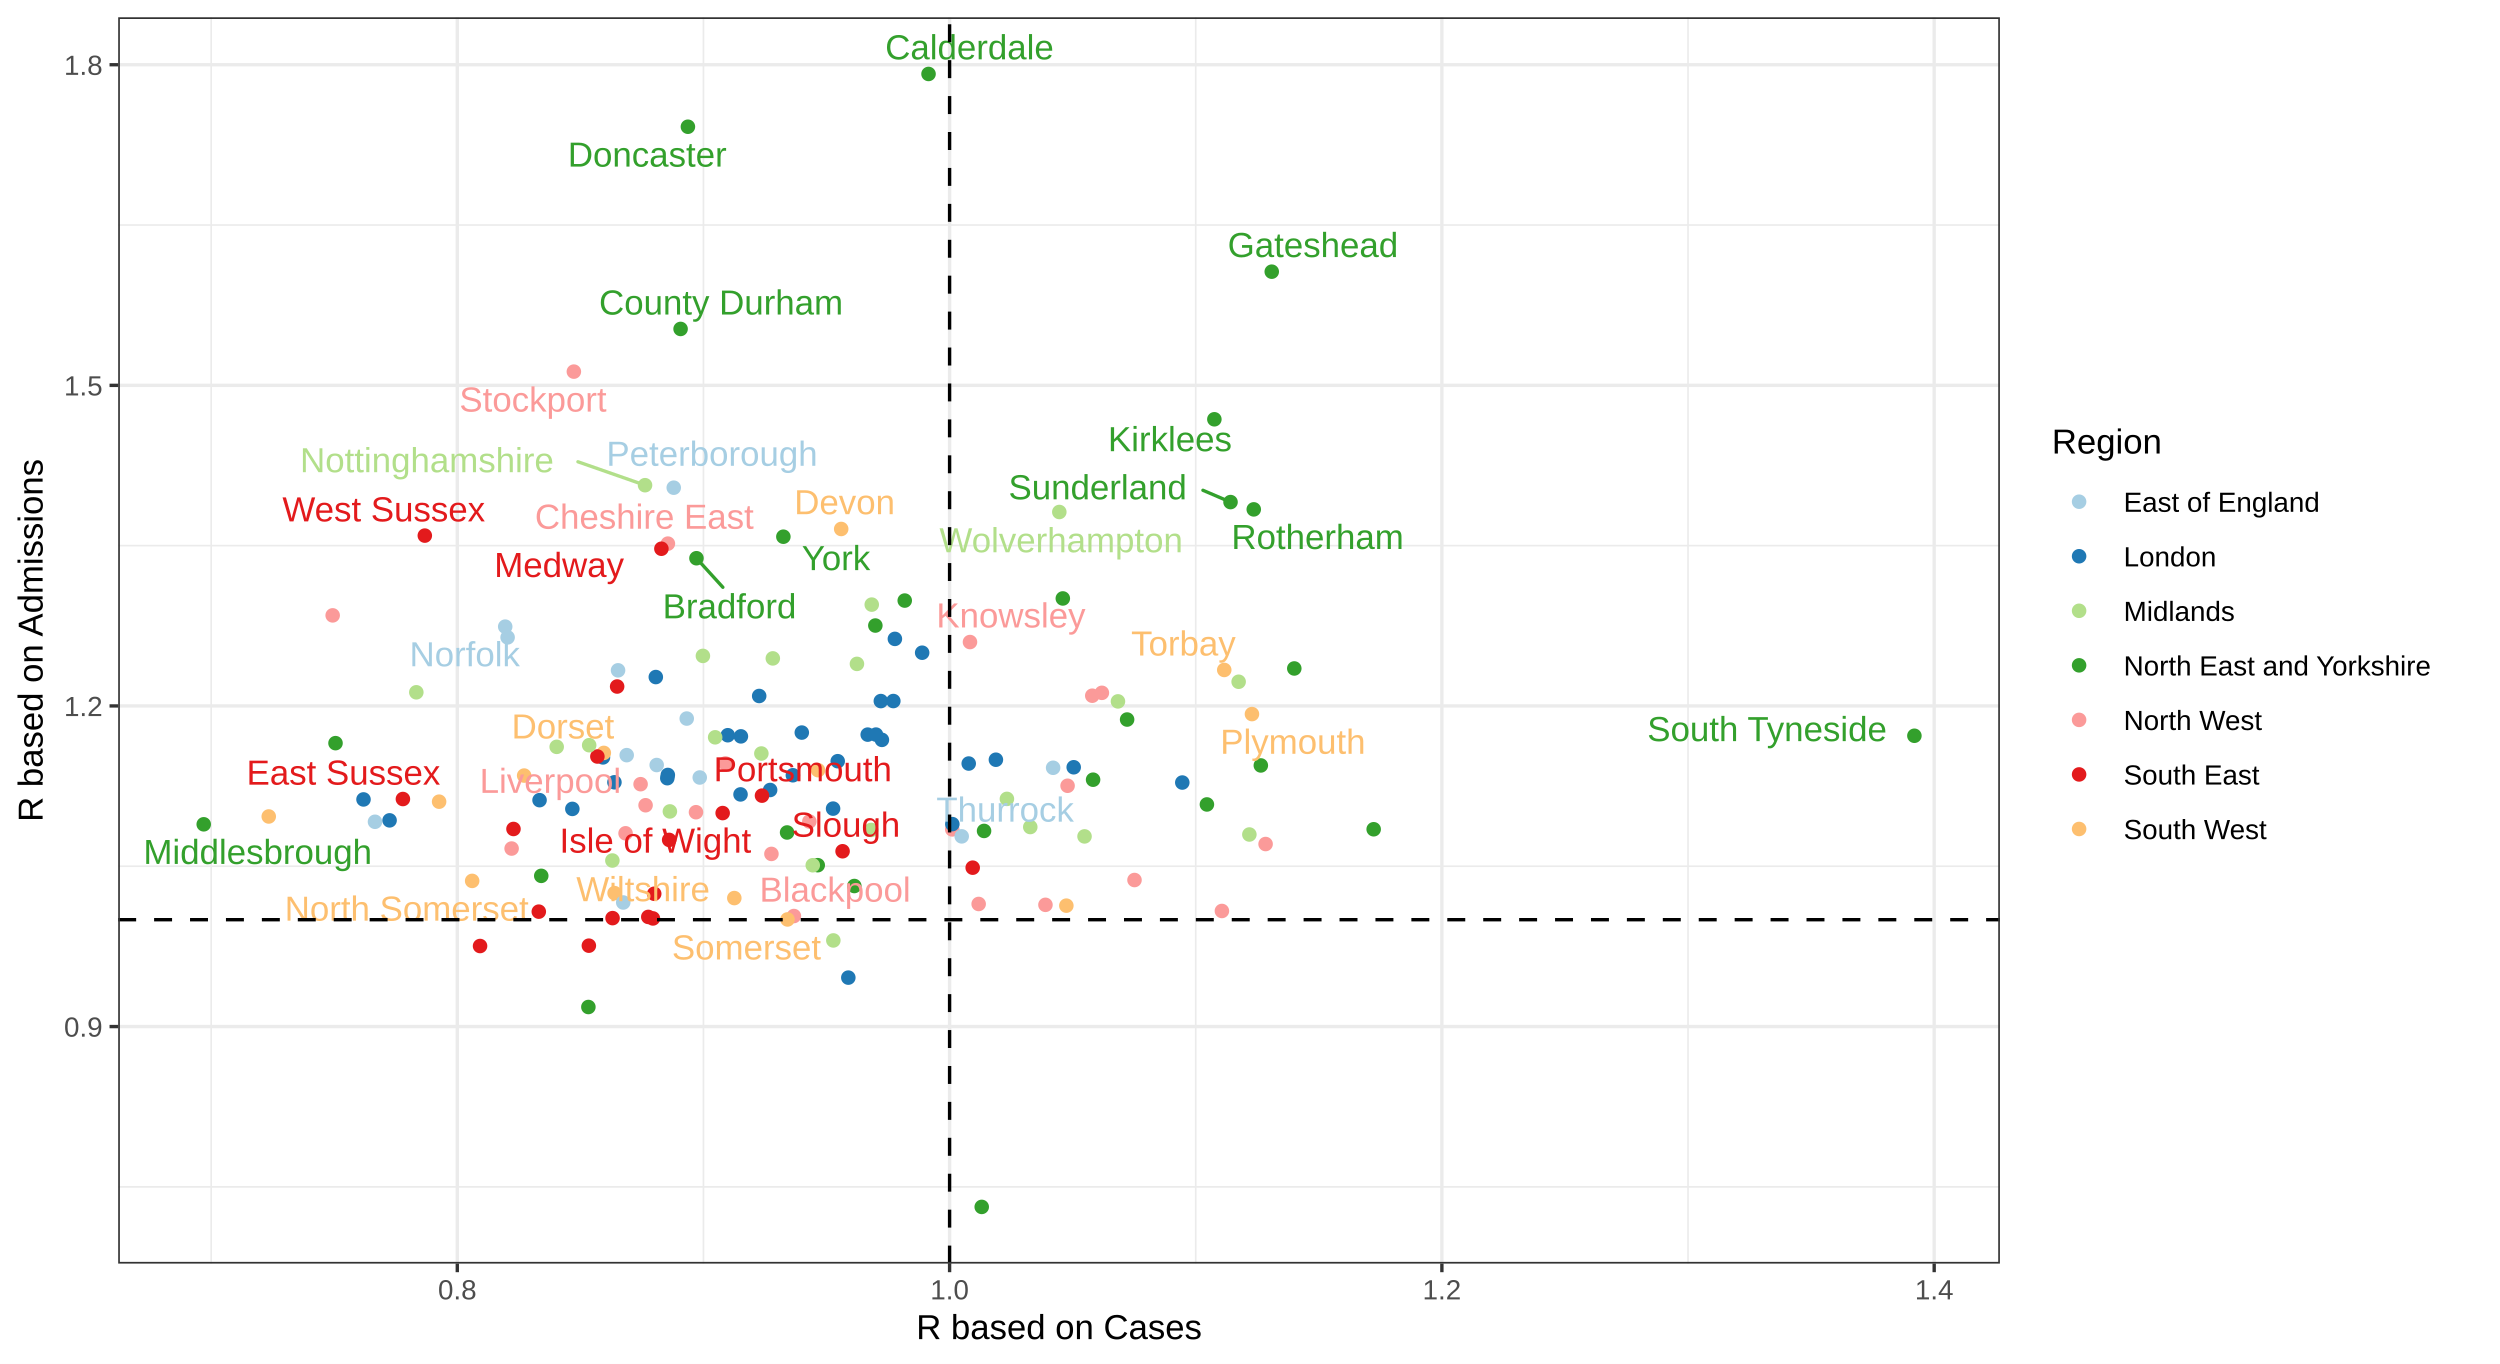
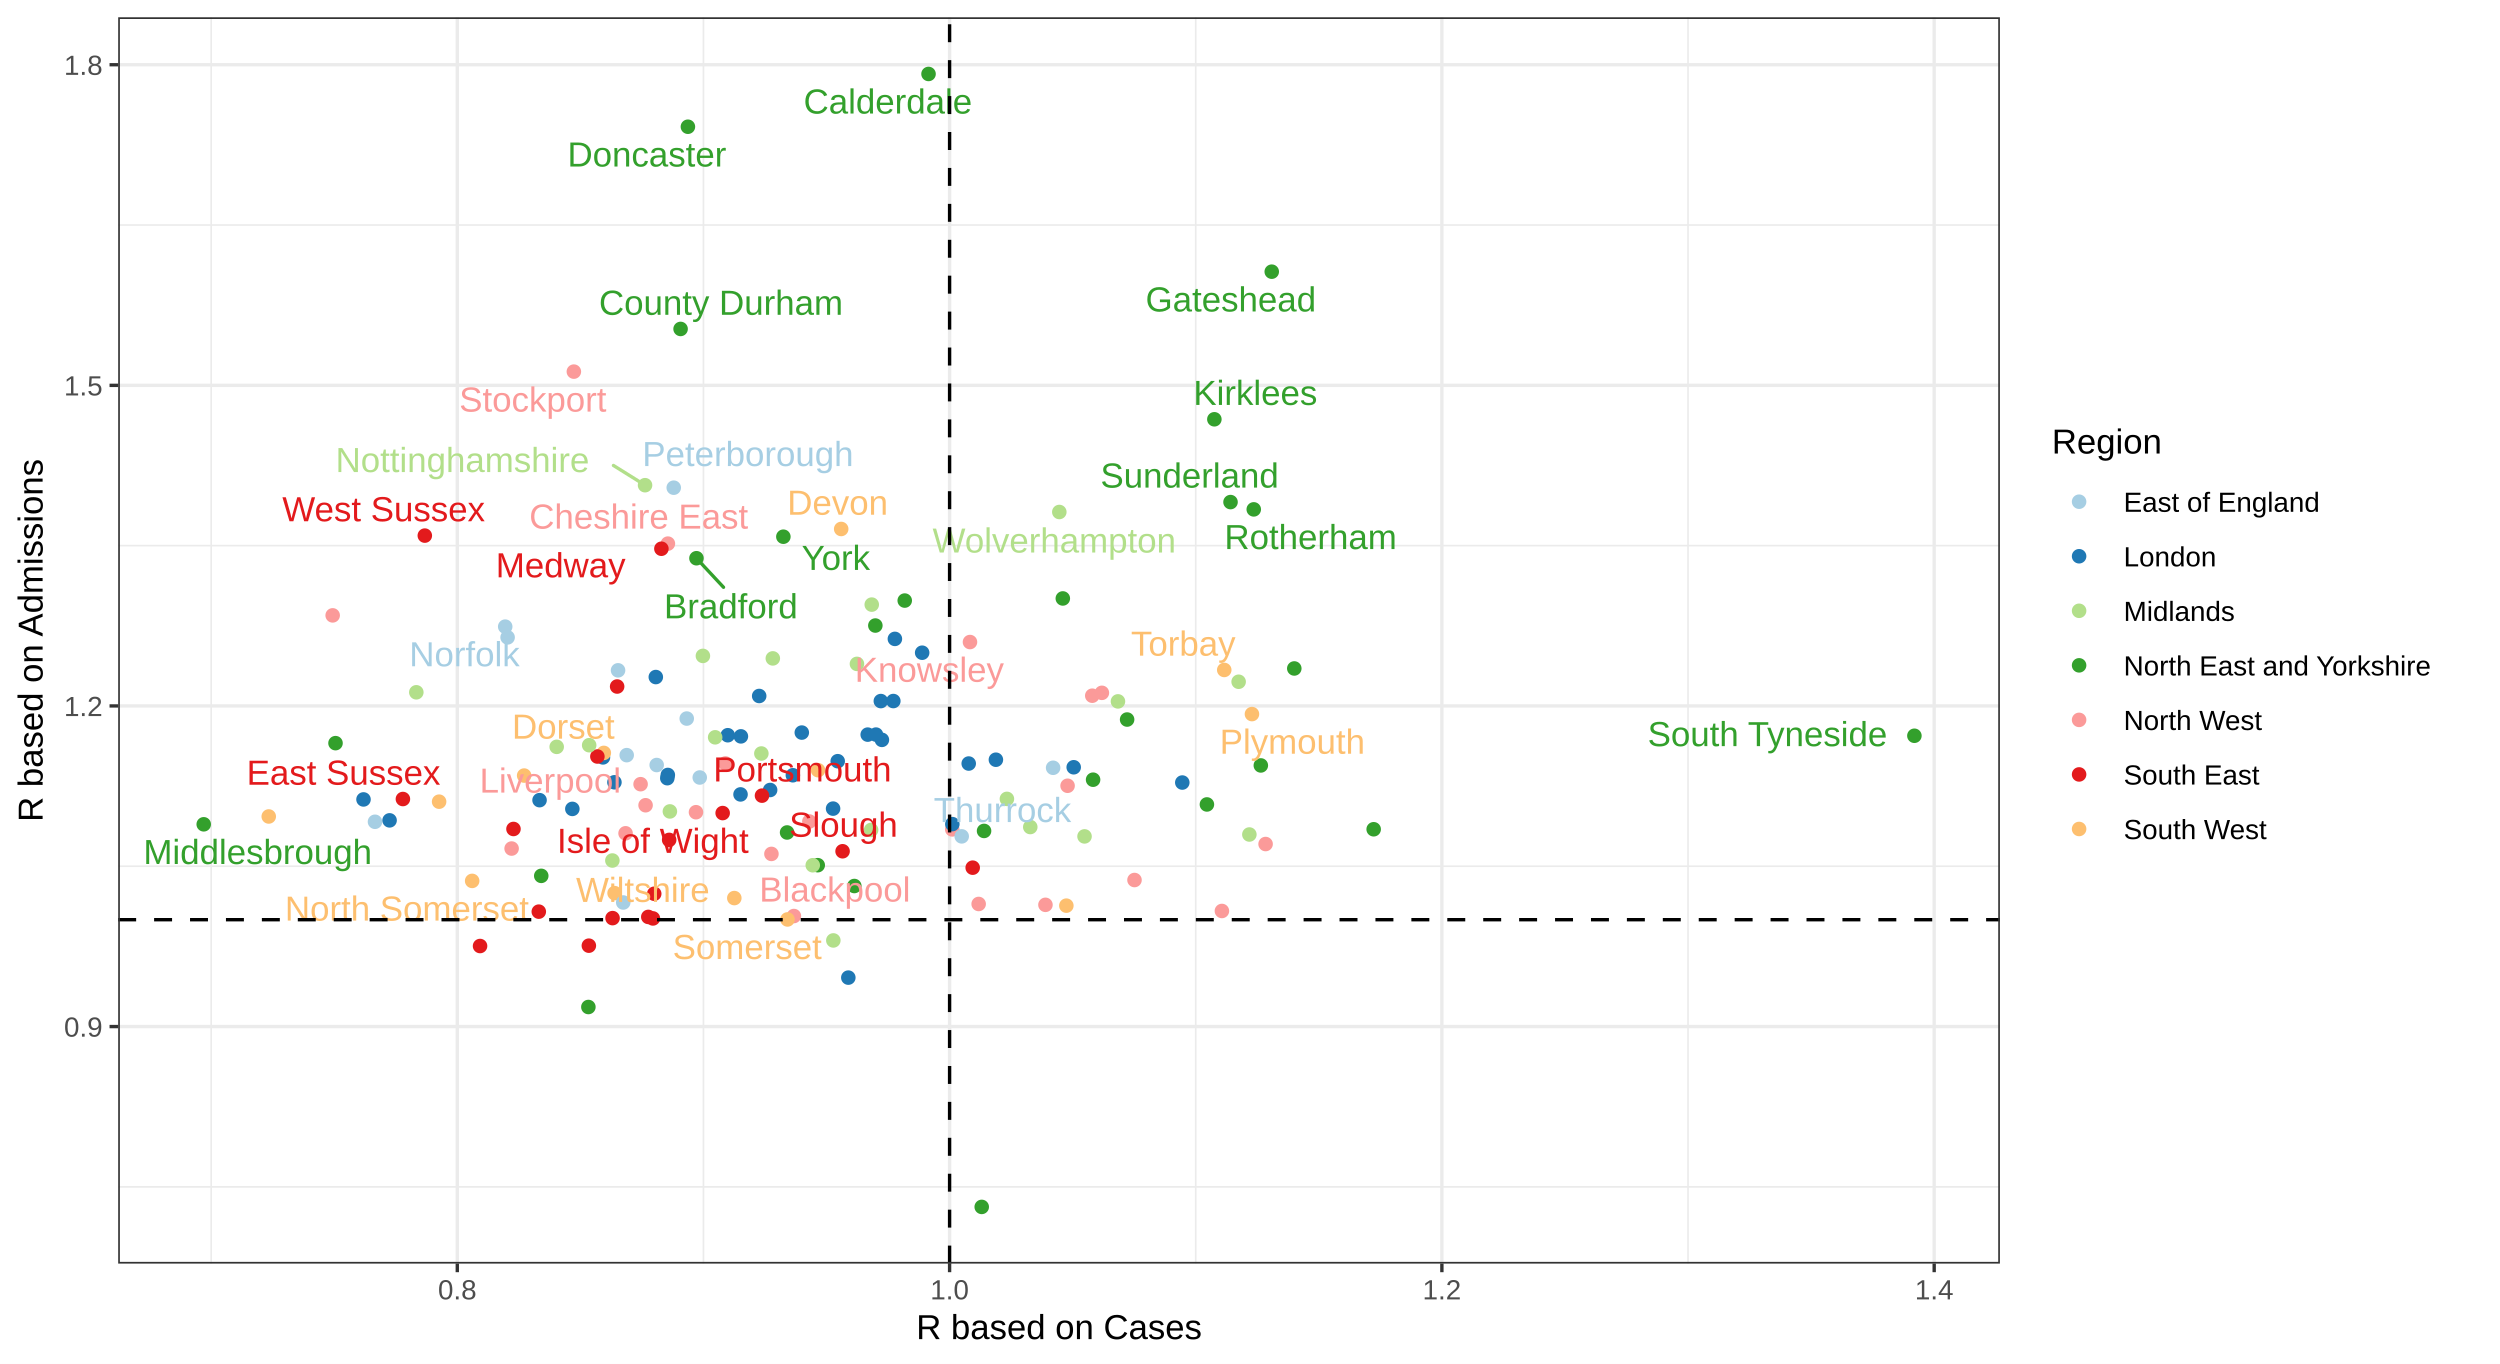
<svg xmlns="http://www.w3.org/2000/svg" class="svglite" width="792.00pt" height="432.00pt" viewBox="0 0 792.00 432.00">
  <defs>
    <style type="text/css">
    .svglite line, .svglite polyline, .svglite polygon, .svglite path, .svglite rect, .svglite circle {
      fill: none;
      stroke: #000000;
      stroke-linecap: round;
      stroke-linejoin: round;
      stroke-miterlimit: 10.00;
    }
    .svglite text {
      white-space: pre;
    }
  </style>
  </defs>
  <rect width="100%" height="100%" style="stroke: none; fill: #FFFFFF;" />
  <defs>
    <clipPath id="cpMC4wMHw3OTIuMDB8MC4wMHw0MzIuMDA=">
      <rect x="0.00" y="0.00" width="792.00" height="432.00" />
    </clipPath>
  </defs>
  <g clip-path="url(#cpMC4wMHw3OTIuMDB8MC4wMHw0MzIuMDA=)">
    <rect x="-0" y="0.00" width="792.00" height="432.00" style="stroke-width: 1.07; stroke: #FFFFFF; fill: #FFFFFF;" />
  </g>
  <defs>
    <clipPath id="cpMzcuNDR8NjMzLjU4fDUuNDh8NDAwLjI5">
      <rect x="37.44" y="5.48" width="596.13" height="394.82" />
    </clipPath>
  </defs>
  <g clip-path="url(#cpMzcuNDR8NjMzLjU4fDUuNDh8NDAwLjI5)">
    <rect x="37.44" y="5.48" width="596.13" height="394.82" style="stroke-width: 1.07; stroke: none; fill: #FFFFFF;" />
    <polyline points="37.44,376.00 633.58,376.00 " style="stroke-width: 0.53; stroke: #EBEBEB; stroke-linecap: butt;" />
    <polyline points="37.44,274.43 633.58,274.43 " style="stroke-width: 0.53; stroke: #EBEBEB; stroke-linecap: butt;" />
    <polyline points="37.44,172.86 633.58,172.86 " style="stroke-width: 0.53; stroke: #EBEBEB; stroke-linecap: butt;" />
    <polyline points="37.44,71.29 633.58,71.29 " style="stroke-width: 0.53; stroke: #EBEBEB; stroke-linecap: butt;" />
    <polyline points="66.90,400.29 66.90,5.48 " style="stroke-width: 0.53; stroke: #EBEBEB; stroke-linecap: butt;" />
    <polyline points="222.85,400.29 222.85,5.48 " style="stroke-width: 0.53; stroke: #EBEBEB; stroke-linecap: butt;" />
    <polyline points="378.81,400.29 378.81,5.48 " style="stroke-width: 0.53; stroke: #EBEBEB; stroke-linecap: butt;" />
    <polyline points="534.77,400.29 534.77,5.48 " style="stroke-width: 0.53; stroke: #EBEBEB; stroke-linecap: butt;" />
    <polyline points="37.44,325.21 633.58,325.21 " style="stroke-width: 1.07; stroke: #EBEBEB; stroke-linecap: butt;" />
    <polyline points="37.44,223.64 633.58,223.64 " style="stroke-width: 1.07; stroke: #EBEBEB; stroke-linecap: butt;" />
    <polyline points="37.44,122.08 633.58,122.08 " style="stroke-width: 1.07; stroke: #EBEBEB; stroke-linecap: butt;" />
    <polyline points="37.44,20.51 633.58,20.51 " style="stroke-width: 1.07; stroke: #EBEBEB; stroke-linecap: butt;" />
    <polyline points="144.87,400.29 144.87,5.48 " style="stroke-width: 1.07; stroke: #EBEBEB; stroke-linecap: butt;" />
    <polyline points="300.83,400.29 300.83,5.48 " style="stroke-width: 1.07; stroke: #EBEBEB; stroke-linecap: butt;" />
    <polyline points="456.79,400.29 456.79,5.48 " style="stroke-width: 1.07; stroke: #EBEBEB; stroke-linecap: butt;" />
    <polyline points="612.75,400.29 612.75,5.48 " style="stroke-width: 1.07; stroke: #EBEBEB; stroke-linecap: butt;" />
    <circle cx="274.89" cy="232.73" r="1.95" style="stroke-width: 0.71; stroke: #1F78B4; fill: #1F78B4;" />
    <circle cx="234.72" cy="233.28" r="1.95" style="stroke-width: 0.71; stroke: #1F78B4; fill: #1F78B4;" />
    <circle cx="311.01" cy="382.35" r="1.95" style="stroke-width: 0.71; stroke: #33A02C; fill: #33A02C;" />
    <circle cx="337.82" cy="286.91" r="1.95" style="stroke-width: 0.71; stroke: #FDBF6F; fill: #FDBF6F;" />
    <circle cx="160.81" cy="201.92" r="1.95" style="stroke-width: 0.71; stroke: #A6CEE3; fill: #A6CEE3;" />
    <circle cx="191.02" cy="239.94" r="1.95" style="stroke-width: 0.71; stroke: #1F78B4; fill: #1F78B4;" />
    <circle cx="395.80" cy="264.37" r="1.95" style="stroke-width: 0.71; stroke: #B2DF8A; fill: #B2DF8A;" />
    <circle cx="349.08" cy="219.49" r="1.95" style="stroke-width: 0.71; stroke: #FB9A99; fill: #FB9A99;" />
    <circle cx="251.51" cy="290.20" r="1.95" style="stroke-width: 0.71; stroke: #FB9A99; fill: #FB9A99;" />
    <circle cx="301.67" cy="262.75" r="1.95" style="stroke-width: 0.71; stroke: #FB9A99; fill: #FB9A99;" />
    <circle cx="194.70" cy="282.94" r="1.95" style="stroke-width: 0.71; stroke: #FDBF6F; fill: #FDBF6F;" />
    <circle cx="170.69" cy="288.81" r="1.95" style="stroke-width: 0.71; stroke: #E31A1C; fill: #E31A1C;" />
    <circle cx="220.64" cy="176.85" r="1.95" style="stroke-width: 0.71; stroke: #33A02C; fill: #33A02C;" />
    <circle cx="279.05" cy="222.10" r="1.95" style="stroke-width: 0.71; stroke: #1F78B4; fill: #1F78B4;" />
    <circle cx="195.51" cy="217.49" r="1.95" style="stroke-width: 0.71; stroke: #E31A1C; fill: #E31A1C;" />
    <circle cx="166.05" cy="245.70" r="1.95" style="stroke-width: 0.71; stroke: #FDBF6F; fill: #FDBF6F;" />
    <circle cx="301.70" cy="261.08" r="1.95" style="stroke-width: 0.71; stroke: #1F78B4; fill: #1F78B4;" />
    <circle cx="205.38" cy="290.48" r="1.95" style="stroke-width: 0.71; stroke: #E31A1C; fill: #E31A1C;" />
    <circle cx="359.41" cy="278.79" r="1.95" style="stroke-width: 0.71; stroke: #FB9A99; fill: #FB9A99;" />
    <circle cx="294.16" cy="23.43" r="1.95" style="stroke-width: 0.71; stroke: #33A02C; fill: #33A02C;" />
    <circle cx="195.80" cy="212.36" r="1.95" style="stroke-width: 0.71; stroke: #A6CEE3; fill: #A6CEE3;" />
    <circle cx="240.51" cy="220.49" r="1.95" style="stroke-width: 0.71; stroke: #1F78B4; fill: #1F78B4;" />
    <circle cx="198.54" cy="239.23" r="1.95" style="stroke-width: 0.71; stroke: #A6CEE3; fill: #A6CEE3;" />
    <circle cx="211.59" cy="172.22" r="1.95" style="stroke-width: 0.71; stroke: #FB9A99; fill: #FB9A99;" />
    <circle cx="256.40" cy="260.25" r="1.95" style="stroke-width: 0.71; stroke: #FB9A99; fill: #FB9A99;" />
    <circle cx="215.61" cy="104.21" r="1.95" style="stroke-width: 0.71; stroke: #33A02C; fill: #33A02C;" />
    <circle cx="354.17" cy="222.20" r="1.95" style="stroke-width: 0.71; stroke: #B2DF8A; fill: #B2DF8A;" />
    <circle cx="268.75" cy="309.71" r="1.95" style="stroke-width: 0.71; stroke: #1F78B4; fill: #1F78B4;" />
    <circle cx="171.47" cy="277.47" r="1.95" style="stroke-width: 0.71; stroke: #33A02C; fill: #33A02C;" />
    <circle cx="435.18" cy="262.71" r="1.95" style="stroke-width: 0.71; stroke: #33A02C; fill: #33A02C;" />
    <circle cx="343.58" cy="264.97" r="1.95" style="stroke-width: 0.71; stroke: #B2DF8A; fill: #B2DF8A;" />
    <circle cx="244.83" cy="208.58" r="1.95" style="stroke-width: 0.71; stroke: #B2DF8A; fill: #B2DF8A;" />
    <circle cx="266.49" cy="167.58" r="1.95" style="stroke-width: 0.71; stroke: #FDBF6F; fill: #FDBF6F;" />
    <circle cx="217.93" cy="40.15" r="1.95" style="stroke-width: 0.71; stroke: #33A02C; fill: #33A02C;" />
    <circle cx="191.29" cy="238.52" r="1.95" style="stroke-width: 0.71; stroke: #FDBF6F; fill: #FDBF6F;" />
    <circle cx="392.40" cy="215.98" r="1.95" style="stroke-width: 0.71; stroke: #B2DF8A; fill: #B2DF8A;" />
    <circle cx="254.01" cy="232.08" r="1.95" style="stroke-width: 0.71; stroke: #1F78B4; fill: #1F78B4;" />
    <circle cx="336.70" cy="189.59" r="1.95" style="stroke-width: 0.71; stroke: #33A02C; fill: #33A02C;" />
    <circle cx="127.64" cy="253.13" r="1.95" style="stroke-width: 0.71; stroke: #E31A1C; fill: #E31A1C;" />
    <circle cx="263.92" cy="256.17" r="1.95" style="stroke-width: 0.71; stroke: #1F78B4; fill: #1F78B4;" />
    <circle cx="197.44" cy="285.91" r="1.95" style="stroke-width: 0.71; stroke: #A6CEE3; fill: #A6CEE3;" />
    <circle cx="402.89" cy="86.07" r="1.95" style="stroke-width: 0.71; stroke: #33A02C; fill: #33A02C;" />
    <circle cx="85.14" cy="258.66" r="1.95" style="stroke-width: 0.71; stroke: #FDBF6F; fill: #FDBF6F;" />
    <circle cx="306.89" cy="241.89" r="1.95" style="stroke-width: 0.71; stroke: #1F78B4; fill: #1F78B4;" />
    <circle cx="229.81" cy="241.87" r="1.95" style="stroke-width: 0.71; stroke: #FB9A99; fill: #FB9A99;" />
    <circle cx="194.65" cy="247.83" r="1.95" style="stroke-width: 0.71; stroke: #1F78B4; fill: #1F78B4;" />
    <circle cx="186.55" cy="299.59" r="1.95" style="stroke-width: 0.71; stroke: #E31A1C; fill: #E31A1C;" />
    <circle cx="181.32" cy="256.26" r="1.95" style="stroke-width: 0.71; stroke: #1F78B4; fill: #1F78B4;" />
    <circle cx="283.01" cy="222.09" r="1.95" style="stroke-width: 0.71; stroke: #1F78B4; fill: #1F78B4;" />
    <circle cx="311.75" cy="263.24" r="1.95" style="stroke-width: 0.71; stroke: #33A02C; fill: #33A02C;" />
    <circle cx="277.51" cy="232.72" r="1.95" style="stroke-width: 0.71; stroke: #1F78B4; fill: #1F78B4;" />
    <circle cx="264.00" cy="297.93" r="1.95" style="stroke-width: 0.71; stroke: #B2DF8A; fill: #B2DF8A;" />
    <circle cx="208.04" cy="242.36" r="1.95" style="stroke-width: 0.71; stroke: #A6CEE3; fill: #A6CEE3;" />
    <circle cx="292.14" cy="206.78" r="1.95" style="stroke-width: 0.71; stroke: #1F78B4; fill: #1F78B4;" />
    <circle cx="283.50" cy="202.40" r="1.95" style="stroke-width: 0.71; stroke: #1F78B4; fill: #1F78B4;" />
    <circle cx="228.94" cy="257.58" r="1.95" style="stroke-width: 0.71; stroke: #E31A1C; fill: #E31A1C;" />
    <circle cx="207.76" cy="214.49" r="1.95" style="stroke-width: 0.71; stroke: #1F78B4; fill: #1F78B4;" />
    <circle cx="211.40" cy="246.53" r="1.95" style="stroke-width: 0.71; stroke: #1F78B4; fill: #1F78B4;" />
    <circle cx="189.25" cy="239.66" r="1.95" style="stroke-width: 0.71; stroke: #E31A1C; fill: #E31A1C;" />
    <circle cx="399.43" cy="242.49" r="1.95" style="stroke-width: 0.71; stroke: #33A02C; fill: #33A02C;" />
    <circle cx="243.98" cy="250.27" r="1.95" style="stroke-width: 0.71; stroke: #1F78B4; fill: #1F78B4;" />
    <circle cx="384.71" cy="132.83" r="1.95" style="stroke-width: 0.71; stroke: #33A02C; fill: #33A02C;" />
    <circle cx="307.29" cy="203.40" r="1.95" style="stroke-width: 0.71; stroke: #FB9A99; fill: #FB9A99;" />
    <circle cx="340.15" cy="243.07" r="1.95" style="stroke-width: 0.71; stroke: #1F78B4; fill: #1F78B4;" />
    <circle cx="198.18" cy="263.99" r="1.95" style="stroke-width: 0.71; stroke: #FB9A99; fill: #FB9A99;" />
    <circle cx="357.07" cy="227.95" r="1.95" style="stroke-width: 0.71; stroke: #33A02C; fill: #33A02C;" />
    <circle cx="241.20" cy="238.71" r="1.95" style="stroke-width: 0.71; stroke: #B2DF8A; fill: #B2DF8A;" />
    <circle cx="186.65" cy="236.08" r="1.95" style="stroke-width: 0.71; stroke: #B2DF8A; fill: #B2DF8A;" />
    <circle cx="279.39" cy="234.39" r="1.95" style="stroke-width: 0.71; stroke: #1F78B4; fill: #1F78B4;" />
    <circle cx="276.17" cy="191.54" r="1.95" style="stroke-width: 0.71; stroke: #B2DF8A; fill: #B2DF8A;" />
    <circle cx="204.52" cy="255.10" r="1.95" style="stroke-width: 0.71; stroke: #FB9A99; fill: #FB9A99;" />
    <circle cx="217.56" cy="227.64" r="1.95" style="stroke-width: 0.71; stroke: #A6CEE3; fill: #A6CEE3;" />
    <circle cx="202.94" cy="248.43" r="1.95" style="stroke-width: 0.71; stroke: #FB9A99; fill: #FB9A99;" />
    <circle cx="209.53" cy="173.84" r="1.95" style="stroke-width: 0.71; stroke: #E31A1C; fill: #E31A1C;" />
    <circle cx="211.57" cy="245.51" r="1.95" style="stroke-width: 0.71; stroke: #1F78B4; fill: #1F78B4;" />
    <circle cx="64.54" cy="261.14" r="1.95" style="stroke-width: 0.71; stroke: #33A02C; fill: #33A02C;" />
    <circle cx="333.63" cy="243.23" r="1.95" style="stroke-width: 0.71; stroke: #A6CEE3; fill: #A6CEE3;" />
    <circle cx="186.40" cy="319.02" r="1.95" style="stroke-width: 0.71; stroke: #33A02C; fill: #33A02C;" />
    <circle cx="234.60" cy="251.67" r="1.95" style="stroke-width: 0.71; stroke: #1F78B4; fill: #1F78B4;" />
    <circle cx="160.05" cy="198.52" r="1.95" style="stroke-width: 0.71; stroke: #A6CEE3; fill: #A6CEE3;" />
    <circle cx="346.29" cy="247.01" r="1.95" style="stroke-width: 0.71; stroke: #33A02C; fill: #33A02C;" />
    <circle cx="410.03" cy="211.77" r="1.95" style="stroke-width: 0.71; stroke: #33A02C; fill: #33A02C;" />
    <circle cx="149.58" cy="279.07" r="1.95" style="stroke-width: 0.71; stroke: #FDBF6F; fill: #FDBF6F;" />
    <circle cx="259.06" cy="274.09" r="1.95" style="stroke-width: 0.71; stroke: #33A02C; fill: #33A02C;" />
    <circle cx="286.62" cy="190.26" r="1.95" style="stroke-width: 0.71; stroke: #33A02C; fill: #33A02C;" />
    <circle cx="194.00" cy="272.61" r="1.95" style="stroke-width: 0.71; stroke: #B2DF8A; fill: #B2DF8A;" />
    <circle cx="249.35" cy="263.73" r="1.95" style="stroke-width: 0.71; stroke: #33A02C; fill: #33A02C;" />
    <circle cx="176.36" cy="236.60" r="1.95" style="stroke-width: 0.71; stroke: #B2DF8A; fill: #B2DF8A;" />
    <circle cx="204.35" cy="153.71" r="1.95" style="stroke-width: 0.71; stroke: #B2DF8A; fill: #B2DF8A;" />
    <circle cx="387.10" cy="288.60" r="1.95" style="stroke-width: 0.71; stroke: #FB9A99; fill: #FB9A99;" />
    <circle cx="162.67" cy="262.62" r="1.95" style="stroke-width: 0.71; stroke: #E31A1C; fill: #E31A1C;" />
    <circle cx="213.44" cy="154.50" r="1.95" style="stroke-width: 0.71; stroke: #A6CEE3; fill: #A6CEE3;" />
    <circle cx="396.62" cy="226.22" r="1.95" style="stroke-width: 0.71; stroke: #FDBF6F; fill: #FDBF6F;" />
    <circle cx="241.40" cy="252.06" r="1.95" style="stroke-width: 0.71; stroke: #E31A1C; fill: #E31A1C;" />
    <circle cx="194.06" cy="290.86" r="1.95" style="stroke-width: 0.71; stroke: #E31A1C; fill: #E31A1C;" />
    <circle cx="230.56" cy="232.92" r="1.95" style="stroke-width: 0.71; stroke: #1F78B4; fill: #1F78B4;" />
    <circle cx="270.65" cy="280.69" r="1.95" style="stroke-width: 0.71; stroke: #33A02C; fill: #33A02C;" />
    <circle cx="315.50" cy="240.68" r="1.95" style="stroke-width: 0.71; stroke: #1F78B4; fill: #1F78B4;" />
    <circle cx="331.20" cy="286.65" r="1.95" style="stroke-width: 0.71; stroke: #FB9A99; fill: #FB9A99;" />
    <circle cx="397.19" cy="161.37" r="1.95" style="stroke-width: 0.71; stroke: #33A02C; fill: #33A02C;" />
    <circle cx="310.04" cy="286.38" r="1.95" style="stroke-width: 0.71; stroke: #FB9A99; fill: #FB9A99;" />
    <circle cx="257.48" cy="274.11" r="1.95" style="stroke-width: 0.71; stroke: #B2DF8A; fill: #B2DF8A;" />
    <circle cx="162.08" cy="268.82" r="1.95" style="stroke-width: 0.71; stroke: #FB9A99; fill: #FB9A99;" />
    <circle cx="106.29" cy="235.43" r="1.95" style="stroke-width: 0.71; stroke: #33A02C; fill: #33A02C;" />
    <circle cx="131.89" cy="219.32" r="1.95" style="stroke-width: 0.71; stroke: #B2DF8A; fill: #B2DF8A;" />
    <circle cx="266.93" cy="269.68" r="1.95" style="stroke-width: 0.71; stroke: #E31A1C; fill: #E31A1C;" />
    <circle cx="275.97" cy="262.93" r="1.95" style="stroke-width: 0.71; stroke: #B2DF8A; fill: #B2DF8A;" />
    <circle cx="249.48" cy="291.28" r="1.95" style="stroke-width: 0.71; stroke: #FDBF6F; fill: #FDBF6F;" />
    <circle cx="139.11" cy="253.97" r="1.95" style="stroke-width: 0.71; stroke: #FDBF6F; fill: #FDBF6F;" />
    <circle cx="606.48" cy="233.09" r="1.95" style="stroke-width: 0.71; stroke: #33A02C; fill: #33A02C;" />
    <circle cx="207.26" cy="283.14" r="1.95" style="stroke-width: 0.71; stroke: #E31A1C; fill: #E31A1C;" />
    <circle cx="118.80" cy="260.34" r="1.95" style="stroke-width: 0.71; stroke: #A6CEE3; fill: #A6CEE3;" />
    <circle cx="374.55" cy="247.91" r="1.95" style="stroke-width: 0.71; stroke: #1F78B4; fill: #1F78B4;" />
    <circle cx="105.39" cy="194.95" r="1.95" style="stroke-width: 0.71; stroke: #FB9A99; fill: #FB9A99;" />
    <circle cx="318.99" cy="253.09" r="1.95" style="stroke-width: 0.71; stroke: #B2DF8A; fill: #B2DF8A;" />
    <circle cx="181.80" cy="117.73" r="1.95" style="stroke-width: 0.71; stroke: #FB9A99; fill: #FB9A99;" />
    <circle cx="277.31" cy="198.17" r="1.95" style="stroke-width: 0.71; stroke: #33A02C; fill: #33A02C;" />
    <circle cx="326.39" cy="262.00" r="1.95" style="stroke-width: 0.71; stroke: #B2DF8A; fill: #B2DF8A;" />
    <circle cx="221.68" cy="246.31" r="1.95" style="stroke-width: 0.71; stroke: #A6CEE3; fill: #A6CEE3;" />
    <circle cx="389.83" cy="159.06" r="1.95" style="stroke-width: 0.71; stroke: #33A02C; fill: #33A02C;" />
    <circle cx="211.99" cy="266.08" r="1.95" style="stroke-width: 0.71; stroke: #E31A1C; fill: #E31A1C;" />
    <circle cx="115.16" cy="253.26" r="1.95" style="stroke-width: 0.71; stroke: #1F78B4; fill: #1F78B4;" />
    <circle cx="259.15" cy="243.99" r="1.95" style="stroke-width: 0.71; stroke: #FDBF6F; fill: #FDBF6F;" />
    <circle cx="338.21" cy="248.93" r="1.95" style="stroke-width: 0.71; stroke: #FB9A99; fill: #FB9A99;" />
    <circle cx="226.56" cy="233.58" r="1.95" style="stroke-width: 0.71; stroke: #B2DF8A; fill: #B2DF8A;" />
    <circle cx="304.67" cy="264.96" r="1.95" style="stroke-width: 0.71; stroke: #A6CEE3; fill: #A6CEE3;" />
    <circle cx="387.84" cy="212.24" r="1.95" style="stroke-width: 0.71; stroke: #FDBF6F; fill: #FDBF6F;" />
    <circle cx="123.42" cy="259.89" r="1.95" style="stroke-width: 0.71; stroke: #1F78B4; fill: #1F78B4;" />
    <circle cx="220.49" cy="257.31" r="1.95" style="stroke-width: 0.71; stroke: #FB9A99; fill: #FB9A99;" />
    <circle cx="382.35" cy="254.85" r="1.95" style="stroke-width: 0.71; stroke: #33A02C; fill: #33A02C;" />
    <circle cx="271.48" cy="210.32" r="1.95" style="stroke-width: 0.71; stroke: #B2DF8A; fill: #B2DF8A;" />
    <circle cx="170.93" cy="253.49" r="1.95" style="stroke-width: 0.71; stroke: #1F78B4; fill: #1F78B4;" />
    <circle cx="265.39" cy="241.15" r="1.95" style="stroke-width: 0.71; stroke: #1F78B4; fill: #1F78B4;" />
    <circle cx="244.39" cy="270.52" r="1.95" style="stroke-width: 0.71; stroke: #FB9A99; fill: #FB9A99;" />
    <circle cx="222.68" cy="207.79" r="1.95" style="stroke-width: 0.71; stroke: #B2DF8A; fill: #B2DF8A;" />
    <circle cx="152.08" cy="299.70" r="1.95" style="stroke-width: 0.71; stroke: #E31A1C; fill: #E31A1C;" />
    <circle cx="134.58" cy="169.68" r="1.95" style="stroke-width: 0.71; stroke: #E31A1C; fill: #E31A1C;" />
    <circle cx="251.18" cy="245.60" r="1.95" style="stroke-width: 0.71; stroke: #1F78B4; fill: #1F78B4;" />
    <circle cx="400.94" cy="267.39" r="1.95" style="stroke-width: 0.71; stroke: #FB9A99; fill: #FB9A99;" />
    <circle cx="232.63" cy="284.51" r="1.95" style="stroke-width: 0.71; stroke: #FDBF6F; fill: #FDBF6F;" />
    <circle cx="308.15" cy="274.88" r="1.95" style="stroke-width: 0.71; stroke: #E31A1C; fill: #E31A1C;" />
    <circle cx="346.03" cy="220.40" r="1.95" style="stroke-width: 0.71; stroke: #FB9A99; fill: #FB9A99;" />
    <circle cx="206.85" cy="290.96" r="1.95" style="stroke-width: 0.71; stroke: #E31A1C; fill: #E31A1C;" />
    <circle cx="335.59" cy="162.20" r="1.95" style="stroke-width: 0.71; stroke: #B2DF8A; fill: #B2DF8A;" />
    <circle cx="212.22" cy="257.06" r="1.95" style="stroke-width: 0.71; stroke: #B2DF8A; fill: #B2DF8A;" />
    <circle cx="248.17" cy="170.03" r="1.95" style="stroke-width: 0.71; stroke: #33A02C; fill: #33A02C;" />
-     <line x1="229.00" y1="186.05" x2="221.36" y2="177.65" style="stroke-width: 1.07; stroke: #33A02C;" />
-     <line x1="183.09" y1="146.29" x2="203.11" y2="153.28" style="stroke-width: 1.07; stroke: #B2DF8A;" />
-     <line x1="381.09" y1="155.32" x2="388.65" y2="158.56" style="stroke-width: 1.07; stroke: #33A02C;" />
-     <text x="264.55" y="285.66" text-anchor="middle" style="font-size: 11.04px;fill: #FB9A99; font-family: &quot;Liberation Sans&quot;;" textLength="53.40px" lengthAdjust="spacingAndGlyphs">Blackpool</text>
-     <text x="231.10" y="195.89" text-anchor="middle" style="font-size: 11.04px;fill: #33A02C; font-family: &quot;Liberation Sans&quot;;" textLength="47.83px" lengthAdjust="spacingAndGlyphs">Bradford</text>
-     <text x="307.13" y="18.80" text-anchor="middle" style="font-size: 11.04px;fill: #33A02C; font-family: &quot;Liberation Sans&quot;;" textLength="59.28px" lengthAdjust="spacingAndGlyphs">Calderdale</text>
-     <text x="204.12" y="167.51" text-anchor="middle" style="font-size: 11.04px;fill: #FB9A99; font-family: &quot;Liberation Sans&quot;;" textLength="75.68px" lengthAdjust="spacingAndGlyphs">Cheshire East</text>
-     <text x="228.43" y="99.65" text-anchor="middle" style="font-size: 11.04px;fill: #33A02C; font-family: &quot;Liberation Sans&quot;;" textLength="87.12px" lengthAdjust="spacingAndGlyphs">County Durham</text>
-     <text x="267.57" y="162.91" text-anchor="middle" style="font-size: 11.04px;fill: #FDBF6F; font-family: &quot;Liberation Sans&quot;;" textLength="35.55px" lengthAdjust="spacingAndGlyphs">Devon</text>
-     <text x="205.05" y="52.79" text-anchor="middle" style="font-size: 11.04px;fill: #33A02C; font-family: &quot;Liberation Sans&quot;;" textLength="56.46px" lengthAdjust="spacingAndGlyphs">Doncaster</text>
-     <text x="178.33" y="233.95" text-anchor="middle" style="font-size: 11.04px;fill: #FDBF6F; font-family: &quot;Liberation Sans&quot;;" textLength="36.64px" lengthAdjust="spacingAndGlyphs">Dorset</text>
-     <text x="108.79" y="248.58" text-anchor="middle" style="font-size: 11.04px;fill: #E31A1C; font-family: &quot;Liberation Sans&quot;;" textLength="65.92px" lengthAdjust="spacingAndGlyphs">East Sussex</text>
-     <text x="415.93" y="81.44" text-anchor="middle" style="font-size: 11.04px;fill: #33A02C; font-family: &quot;Liberation Sans&quot;;" textLength="59.71px" lengthAdjust="spacingAndGlyphs">Gateshead</text>
-     <text x="207.62" y="270.12" text-anchor="middle" style="font-size: 11.04px;fill: #E31A1C; font-family: &quot;Liberation Sans&quot;;" textLength="68.54px" lengthAdjust="spacingAndGlyphs">Isle of Wight</text>
-     <text x="370.64" y="142.94" text-anchor="middle" style="font-size: 11.04px;fill: #33A02C; font-family: &quot;Liberation Sans&quot;;" textLength="43.62px" lengthAdjust="spacingAndGlyphs">Kirklees</text>
-     <text x="320.26" y="198.78" text-anchor="middle" style="font-size: 11.04px;fill: #FB9A99; font-family: &quot;Liberation Sans&quot;;" textLength="52.13px" lengthAdjust="spacingAndGlyphs">Knowsley</text>
-     <text x="174.36" y="251.19" text-anchor="middle" style="font-size: 11.04px;fill: #FB9A99; font-family: &quot;Liberation Sans&quot;;" textLength="50.63px" lengthAdjust="spacingAndGlyphs">Liverpool</text>
-     <text x="177.13" y="182.79" text-anchor="middle" style="font-size: 11.04px;fill: #E31A1C; font-family: &quot;Liberation Sans&quot;;" textLength="45.62px" lengthAdjust="spacingAndGlyphs">Medway</text>
-     <text x="81.64" y="273.70" text-anchor="middle" style="font-size: 11.04px;fill: #33A02C; font-family: &quot;Liberation Sans&quot;;" textLength="81.20px" lengthAdjust="spacingAndGlyphs">Middlesbrough</text>
-     <text x="147.22" y="211.08" text-anchor="middle" style="font-size: 11.04px;fill: #A6CEE3; font-family: &quot;Liberation Sans&quot;;" textLength="39.61px" lengthAdjust="spacingAndGlyphs">Norfolk</text>
-     <text x="128.85" y="291.67" text-anchor="middle" style="font-size: 11.04px;fill: #FDBF6F; font-family: &quot;Liberation Sans&quot;;" textLength="87.03px" lengthAdjust="spacingAndGlyphs">North Somerset</text>
-     <text x="135.25" y="149.60" text-anchor="middle" style="font-size: 11.04px;fill: #B2DF8A; font-family: &quot;Liberation Sans&quot;;" textLength="92.09px" lengthAdjust="spacingAndGlyphs">Nottinghamshire</text>
-     <text x="225.56" y="147.56" text-anchor="middle" style="font-size: 11.04px;fill: #A6CEE3; font-family: &quot;Liberation Sans&quot;;" textLength="74.46px" lengthAdjust="spacingAndGlyphs">Peterborough</text>
-     <text x="409.59" y="238.80" text-anchor="middle" style="font-size: 11.04px;fill: #FDBF6F; font-family: &quot;Liberation Sans&quot;;" textLength="52.05px" lengthAdjust="spacingAndGlyphs">Plymouth</text>
-     <text x="254.32" y="247.51" text-anchor="middle" style="font-size: 11.04px;fill: #E31A1C; font-family: &quot;Liberation Sans&quot;;" textLength="63.41px" lengthAdjust="spacingAndGlyphs">Portsmouth</text>
-     <text x="417.41" y="173.92" text-anchor="middle" style="font-size: 11.04px;fill: #33A02C; font-family: &quot;Liberation Sans&quot;;" textLength="60.85px" lengthAdjust="spacingAndGlyphs">Rotherham</text>
-     <text x="267.99" y="265.08" text-anchor="middle" style="font-size: 11.04px;fill: #E31A1C; font-family: &quot;Liberation Sans&quot;;" textLength="37.79px" lengthAdjust="spacingAndGlyphs">Slough</text>
-     <text x="236.48" y="303.95" text-anchor="middle" style="font-size: 11.04px;fill: #FDBF6F; font-family: &quot;Liberation Sans&quot;;" textLength="52.68px" lengthAdjust="spacingAndGlyphs">Somerset</text>
-     <text x="559.81" y="234.79" text-anchor="middle" style="font-size: 11.04px;fill: #33A02C; font-family: &quot;Liberation Sans&quot;;" textLength="83.49px" lengthAdjust="spacingAndGlyphs">South Tyneside</text>
-     <text x="168.85" y="130.39" text-anchor="middle" style="font-size: 11.04px;fill: #FB9A99; font-family: &quot;Liberation Sans&quot;;" textLength="53.13px" lengthAdjust="spacingAndGlyphs">Stockport</text>
-     <text x="347.73" y="158.18" text-anchor="middle" style="font-size: 11.04px;fill: #33A02C; font-family: &quot;Liberation Sans&quot;;" textLength="63.12px" lengthAdjust="spacingAndGlyphs">Sunderland</text>
-     <text x="318.41" y="260.30" text-anchor="middle" style="font-size: 11.04px;fill: #A6CEE3; font-family: &quot;Liberation Sans&quot;;" textLength="48.55px" lengthAdjust="spacingAndGlyphs">Thurrock</text>
-     <text x="374.90" y="207.67" text-anchor="middle" style="font-size: 11.04px;fill: #FDBF6F; font-family: &quot;Liberation Sans&quot;;" textLength="36.44px" lengthAdjust="spacingAndGlyphs">Torbay</text>
-     <text x="121.57" y="165.17" text-anchor="middle" style="font-size: 11.04px;fill: #E31A1C; font-family: &quot;Liberation Sans&quot;;" textLength="69.24px" lengthAdjust="spacingAndGlyphs">West Sussex</text>
-     <text x="203.73" y="285.50" text-anchor="middle" style="font-size: 11.04px;fill: #FDBF6F; font-family: &quot;Liberation Sans&quot;;" textLength="48.01px" lengthAdjust="spacingAndGlyphs">Wiltshire</text>
-     <text x="336.17" y="174.95" text-anchor="middle" style="font-size: 11.04px;fill: #B2DF8A; font-family: &quot;Liberation Sans&quot;;" textLength="87.29px" lengthAdjust="spacingAndGlyphs">Wolverhampton</text>
-     <text x="264.84" y="180.62" text-anchor="middle" style="font-size: 11.04px;fill: #33A02C; font-family: &quot;Liberation Sans&quot;;" textLength="22.95px" lengthAdjust="spacingAndGlyphs">York</text>
+     <line x1="229.21" y1="186.05" x2="221.37" y2="177.64" style="stroke-width: 1.07; stroke: #33A02C;" />
+     <line x1="194.34" y1="147.46" x2="203.33" y2="153.07" style="stroke-width: 1.07; stroke: #B2DF8A;" />
+     <text x="264.48" y="285.62" text-anchor="middle" style="font-size: 11.04px;fill: #FB9A99; font-family: &quot;Liberation Sans&quot;;" textLength="53.40px" lengthAdjust="spacingAndGlyphs">Blackpool</text>
+     <text x="231.54" y="195.89" text-anchor="middle" style="font-size: 11.04px;fill: #33A02C; font-family: &quot;Liberation Sans&quot;;" textLength="47.83px" lengthAdjust="spacingAndGlyphs">Bradford</text>
+     <text x="281.27" y="35.98" text-anchor="middle" style="font-size: 11.04px;fill: #33A02C; font-family: &quot;Liberation Sans&quot;;" textLength="59.28px" lengthAdjust="spacingAndGlyphs">Calderdale</text>
+     <text x="202.34" y="167.47" text-anchor="middle" style="font-size: 11.04px;fill: #FB9A99; font-family: &quot;Liberation Sans&quot;;" textLength="75.68px" lengthAdjust="spacingAndGlyphs">Cheshire East</text>
+     <text x="228.41" y="99.73" text-anchor="middle" style="font-size: 11.04px;fill: #33A02C; font-family: &quot;Liberation Sans&quot;;" textLength="87.12px" lengthAdjust="spacingAndGlyphs">County Durham</text>
+     <text x="265.36" y="163.06" text-anchor="middle" style="font-size: 11.04px;fill: #FDBF6F; font-family: &quot;Liberation Sans&quot;;" textLength="35.55px" lengthAdjust="spacingAndGlyphs">Devon</text>
+     <text x="204.94" y="52.75" text-anchor="middle" style="font-size: 11.04px;fill: #33A02C; font-family: &quot;Liberation Sans&quot;;" textLength="56.46px" lengthAdjust="spacingAndGlyphs">Doncaster</text>
+     <text x="178.47" y="234.01" text-anchor="middle" style="font-size: 11.04px;fill: #FDBF6F; font-family: &quot;Liberation Sans&quot;;" textLength="36.64px" lengthAdjust="spacingAndGlyphs">Dorset</text>
+     <text x="108.82" y="248.59" text-anchor="middle" style="font-size: 11.04px;fill: #E31A1C; font-family: &quot;Liberation Sans&quot;;" textLength="65.92px" lengthAdjust="spacingAndGlyphs">East Sussex</text>
+     <text x="389.92" y="98.67" text-anchor="middle" style="font-size: 11.04px;fill: #33A02C; font-family: &quot;Liberation Sans&quot;;" textLength="59.71px" lengthAdjust="spacingAndGlyphs">Gateshead</text>
+     <text x="206.83" y="270.19" text-anchor="middle" style="font-size: 11.04px;fill: #E31A1C; font-family: &quot;Liberation Sans&quot;;" textLength="68.54px" lengthAdjust="spacingAndGlyphs">Isle of Wight</text>
+     <text x="397.69" y="128.28" text-anchor="middle" style="font-size: 11.04px;fill: #33A02C; font-family: &quot;Liberation Sans&quot;;" textLength="43.62px" lengthAdjust="spacingAndGlyphs">Kirklees</text>
+     <text x="294.42" y="215.99" text-anchor="middle" style="font-size: 11.04px;fill: #FB9A99; font-family: &quot;Liberation Sans&quot;;" textLength="52.13px" lengthAdjust="spacingAndGlyphs">Knowsley</text>
+     <text x="174.34" y="251.10" text-anchor="middle" style="font-size: 11.04px;fill: #FB9A99; font-family: &quot;Liberation Sans&quot;;" textLength="50.63px" lengthAdjust="spacingAndGlyphs">Liverpool</text>
+     <text x="177.62" y="182.89" text-anchor="middle" style="font-size: 11.04px;fill: #E31A1C; font-family: &quot;Liberation Sans&quot;;" textLength="45.62px" lengthAdjust="spacingAndGlyphs">Medway</text>
+     <text x="81.64" y="273.72" text-anchor="middle" style="font-size: 11.04px;fill: #33A02C; font-family: &quot;Liberation Sans&quot;;" textLength="81.20px" lengthAdjust="spacingAndGlyphs">Middlesbrough</text>
+     <text x="147.15" y="211.08" text-anchor="middle" style="font-size: 11.04px;fill: #A6CEE3; font-family: &quot;Liberation Sans&quot;;" textLength="39.61px" lengthAdjust="spacingAndGlyphs">Norfolk</text>
+     <text x="128.91" y="291.66" text-anchor="middle" style="font-size: 11.04px;fill: #FDBF6F; font-family: &quot;Liberation Sans&quot;;" textLength="87.03px" lengthAdjust="spacingAndGlyphs">North Somerset</text>
+     <text x="146.50" y="149.55" text-anchor="middle" style="font-size: 11.04px;fill: #B2DF8A; font-family: &quot;Liberation Sans&quot;;" textLength="92.09px" lengthAdjust="spacingAndGlyphs">Nottinghamshire</text>
+     <text x="236.94" y="147.64" text-anchor="middle" style="font-size: 11.04px;fill: #A6CEE3; font-family: &quot;Liberation Sans&quot;;" textLength="74.46px" lengthAdjust="spacingAndGlyphs">Peterborough</text>
+     <text x="409.42" y="238.78" text-anchor="middle" style="font-size: 11.04px;fill: #FDBF6F; font-family: &quot;Liberation Sans&quot;;" textLength="52.05px" lengthAdjust="spacingAndGlyphs">Plymouth</text>
+     <text x="254.20" y="247.56" text-anchor="middle" style="font-size: 11.04px;fill: #E31A1C; font-family: &quot;Liberation Sans&quot;;" textLength="63.41px" lengthAdjust="spacingAndGlyphs">Portsmouth</text>
+     <text x="415.20" y="173.95" text-anchor="middle" style="font-size: 11.04px;fill: #33A02C; font-family: &quot;Liberation Sans&quot;;" textLength="60.85px" lengthAdjust="spacingAndGlyphs">Rotherham</text>
+     <text x="267.21" y="265.08" text-anchor="middle" style="font-size: 11.04px;fill: #E31A1C; font-family: &quot;Liberation Sans&quot;;" textLength="37.79px" lengthAdjust="spacingAndGlyphs">Slough</text>
+     <text x="236.72" y="303.82" text-anchor="middle" style="font-size: 11.04px;fill: #FDBF6F; font-family: &quot;Liberation Sans&quot;;" textLength="52.68px" lengthAdjust="spacingAndGlyphs">Somerset</text>
+     <text x="559.93" y="236.38" text-anchor="middle" style="font-size: 11.04px;fill: #33A02C; font-family: &quot;Liberation Sans&quot;;" textLength="83.49px" lengthAdjust="spacingAndGlyphs">South Tyneside</text>
+     <text x="168.80" y="130.40" text-anchor="middle" style="font-size: 11.04px;fill: #FB9A99; font-family: &quot;Liberation Sans&quot;;" textLength="53.13px" lengthAdjust="spacingAndGlyphs">Stockport</text>
+     <text x="376.86" y="154.47" text-anchor="middle" style="font-size: 11.04px;fill: #33A02C; font-family: &quot;Liberation Sans&quot;;" textLength="63.12px" lengthAdjust="spacingAndGlyphs">Sunderland</text>
+     <text x="317.57" y="260.42" text-anchor="middle" style="font-size: 11.04px;fill: #A6CEE3; font-family: &quot;Liberation Sans&quot;;" textLength="48.55px" lengthAdjust="spacingAndGlyphs">Thurrock</text>
+     <text x="374.85" y="207.72" text-anchor="middle" style="font-size: 11.04px;fill: #FDBF6F; font-family: &quot;Liberation Sans&quot;;" textLength="36.44px" lengthAdjust="spacingAndGlyphs">Torbay</text>
+     <text x="121.54" y="165.13" text-anchor="middle" style="font-size: 11.04px;fill: #E31A1C; font-family: &quot;Liberation Sans&quot;;" textLength="69.24px" lengthAdjust="spacingAndGlyphs">West Sussex</text>
+     <text x="203.65" y="285.73" text-anchor="middle" style="font-size: 11.04px;fill: #FDBF6F; font-family: &quot;Liberation Sans&quot;;" textLength="48.01px" lengthAdjust="spacingAndGlyphs">Wiltshire</text>
+     <text x="333.99" y="175.05" text-anchor="middle" style="font-size: 11.04px;fill: #B2DF8A; font-family: &quot;Liberation Sans&quot;;" textLength="87.29px" lengthAdjust="spacingAndGlyphs">Wolverhampton</text>
+     <text x="264.78" y="180.55" text-anchor="middle" style="font-size: 11.04px;fill: #33A02C; font-family: &quot;Liberation Sans&quot;;" textLength="22.95px" lengthAdjust="spacingAndGlyphs">York</text>
    <line x1="300.83" y1="400.29" x2="300.83" y2="5.48" style="stroke-width: 1.07; stroke-dasharray: 5.69,5.69; stroke-linecap: butt;" />
    <line x1="37.44" y1="291.36" x2="633.58" y2="291.36" style="stroke-width: 1.07; stroke-dasharray: 5.69,5.69; stroke-linecap: butt;" />
    <rect x="37.44" y="5.48" width="596.13" height="394.82" style="stroke-width: 1.07; stroke: #333333;" />
  </g>
  <g clip-path="url(#cpMC4wMHw3OTIuMDB8MC4wMHw0MzIuMDA=)">
    <text x="32.51" y="328.42" text-anchor="end" style="font-size: 8.80px;fill: #4D4D4D; font-family: &quot;Liberation Sans&quot;;" textLength="13.98px" lengthAdjust="spacingAndGlyphs">0.9</text>
    <text x="32.51" y="226.85" text-anchor="end" style="font-size: 8.80px;fill: #4D4D4D; font-family: &quot;Liberation Sans&quot;;" textLength="13.98px" lengthAdjust="spacingAndGlyphs">1.2</text>
    <text x="32.51" y="125.28" text-anchor="end" style="font-size: 8.80px;fill: #4D4D4D; font-family: &quot;Liberation Sans&quot;;" textLength="13.98px" lengthAdjust="spacingAndGlyphs">1.5</text>
    <text x="32.51" y="23.72" text-anchor="end" style="font-size: 8.80px;fill: #4D4D4D; font-family: &quot;Liberation Sans&quot;;" textLength="13.98px" lengthAdjust="spacingAndGlyphs">1.8</text>
    <polyline points="34.70,325.21 37.44,325.21 " style="stroke-width: 1.07; stroke: #333333; stroke-linecap: butt;" />
    <polyline points="34.70,223.64 37.44,223.64 " style="stroke-width: 1.07; stroke: #333333; stroke-linecap: butt;" />
    <polyline points="34.70,122.08 37.44,122.08 " style="stroke-width: 1.07; stroke: #333333; stroke-linecap: butt;" />
    <polyline points="34.70,20.51 37.44,20.51 " style="stroke-width: 1.07; stroke: #333333; stroke-linecap: butt;" />
    <polyline points="144.87,403.03 144.87,400.29 " style="stroke-width: 1.07; stroke: #333333; stroke-linecap: butt;" />
    <polyline points="300.83,403.03 300.83,400.29 " style="stroke-width: 1.07; stroke: #333333; stroke-linecap: butt;" />
    <polyline points="456.79,403.03 456.79,400.29 " style="stroke-width: 1.07; stroke: #333333; stroke-linecap: butt;" />
    <polyline points="612.75,403.03 612.75,400.29 " style="stroke-width: 1.07; stroke: #333333; stroke-linecap: butt;" />
    <text x="144.87" y="411.64" text-anchor="middle" style="font-size: 8.80px;fill: #4D4D4D; font-family: &quot;Liberation Sans&quot;;" textLength="13.98px" lengthAdjust="spacingAndGlyphs">0.8</text>
    <text x="300.83" y="411.64" text-anchor="middle" style="font-size: 8.80px;fill: #4D4D4D; font-family: &quot;Liberation Sans&quot;;" textLength="13.98px" lengthAdjust="spacingAndGlyphs">1.0</text>
    <text x="456.79" y="411.64" text-anchor="middle" style="font-size: 8.80px;fill: #4D4D4D; font-family: &quot;Liberation Sans&quot;;" textLength="13.98px" lengthAdjust="spacingAndGlyphs">1.2</text>
    <text x="612.75" y="411.64" text-anchor="middle" style="font-size: 8.80px;fill: #4D4D4D; font-family: &quot;Liberation Sans&quot;;" textLength="13.98px" lengthAdjust="spacingAndGlyphs">1.4</text>
    <text x="335.51" y="424.23" text-anchor="middle" style="font-size: 11.00px; font-family: &quot;Liberation Sans&quot;;" textLength="97.70px" lengthAdjust="spacingAndGlyphs">R based on Cases</text>
    <text transform="translate(13.50,202.89) rotate(-90)" text-anchor="middle" style="font-size: 11.00px; font-family: &quot;Liberation Sans&quot;;" textLength="127.09px" lengthAdjust="spacingAndGlyphs">R based on Admissions</text>
    <rect x="644.54" y="129.03" width="141.98" height="147.71" style="stroke-width: 1.07; stroke: none; fill: #FFFFFF;" />
    <text x="650.02" y="143.68" style="font-size: 11.00px; font-family: &quot;Liberation Sans&quot;;" textLength="37.66px" lengthAdjust="spacingAndGlyphs">Region</text>
    <rect x="650.02" y="150.30" width="17.28" height="17.28" style="stroke-width: 1.07; stroke: none; fill: #FFFFFF;" />
    <circle cx="658.66" cy="158.94" r="1.95" style="stroke-width: 0.71; stroke: #A6CEE3; fill: #A6CEE3;" />
    <rect x="650.02" y="167.58" width="17.28" height="17.28" style="stroke-width: 1.07; stroke: none; fill: #FFFFFF;" />
    <circle cx="658.66" cy="176.22" r="1.95" style="stroke-width: 0.71; stroke: #1F78B4; fill: #1F78B4;" />
    <rect x="650.02" y="184.86" width="17.28" height="17.28" style="stroke-width: 1.07; stroke: none; fill: #FFFFFF;" />
    <circle cx="658.66" cy="193.50" r="1.95" style="stroke-width: 0.71; stroke: #B2DF8A; fill: #B2DF8A;" />
    <rect x="650.02" y="202.14" width="17.28" height="17.28" style="stroke-width: 1.07; stroke: none; fill: #FFFFFF;" />
    <circle cx="658.66" cy="210.78" r="1.95" style="stroke-width: 0.71; stroke: #33A02C; fill: #33A02C;" />
    <rect x="650.02" y="219.42" width="17.28" height="17.28" style="stroke-width: 1.07; stroke: none; fill: #FFFFFF;" />
    <circle cx="658.66" cy="228.06" r="1.95" style="stroke-width: 0.71; stroke: #FB9A99; fill: #FB9A99;" />
    <rect x="650.02" y="236.70" width="17.28" height="17.28" style="stroke-width: 1.07; stroke: none; fill: #FFFFFF;" />
    <circle cx="658.66" cy="245.34" r="1.95" style="stroke-width: 0.71; stroke: #E31A1C; fill: #E31A1C;" />
    <rect x="650.02" y="253.98" width="17.28" height="17.28" style="stroke-width: 1.07; stroke: none; fill: #FFFFFF;" />
    <circle cx="658.66" cy="262.62" r="1.95" style="stroke-width: 0.71; stroke: #FDBF6F; fill: #FDBF6F;" />
    <text x="672.77" y="162.15" style="font-size: 8.80px; font-family: &quot;Liberation Sans&quot;;" textLength="68.77px" lengthAdjust="spacingAndGlyphs">East of England</text>
    <text x="672.77" y="179.43" style="font-size: 8.80px; font-family: &quot;Liberation Sans&quot;;" textLength="32.26px" lengthAdjust="spacingAndGlyphs">London</text>
    <text x="672.77" y="196.71" style="font-size: 8.80px; font-family: &quot;Liberation Sans&quot;;" textLength="39.21px" lengthAdjust="spacingAndGlyphs">Midlands</text>
    <text x="672.77" y="213.99" style="font-size: 8.80px; font-family: &quot;Liberation Sans&quot;;" textLength="108.27px" lengthAdjust="spacingAndGlyphs">North East and Yorkshire</text>
    <text x="672.77" y="231.27" style="font-size: 8.80px; font-family: &quot;Liberation Sans&quot;;" textLength="49.02px" lengthAdjust="spacingAndGlyphs">North West</text>
    <text x="672.77" y="248.55" style="font-size: 8.80px; font-family: &quot;Liberation Sans&quot;;" textLength="47.35px" lengthAdjust="spacingAndGlyphs">South East</text>
    <text x="672.77" y="265.83" style="font-size: 8.80px; font-family: &quot;Liberation Sans&quot;;" textLength="49.99px" lengthAdjust="spacingAndGlyphs">South West</text>
  </g>
</svg>
